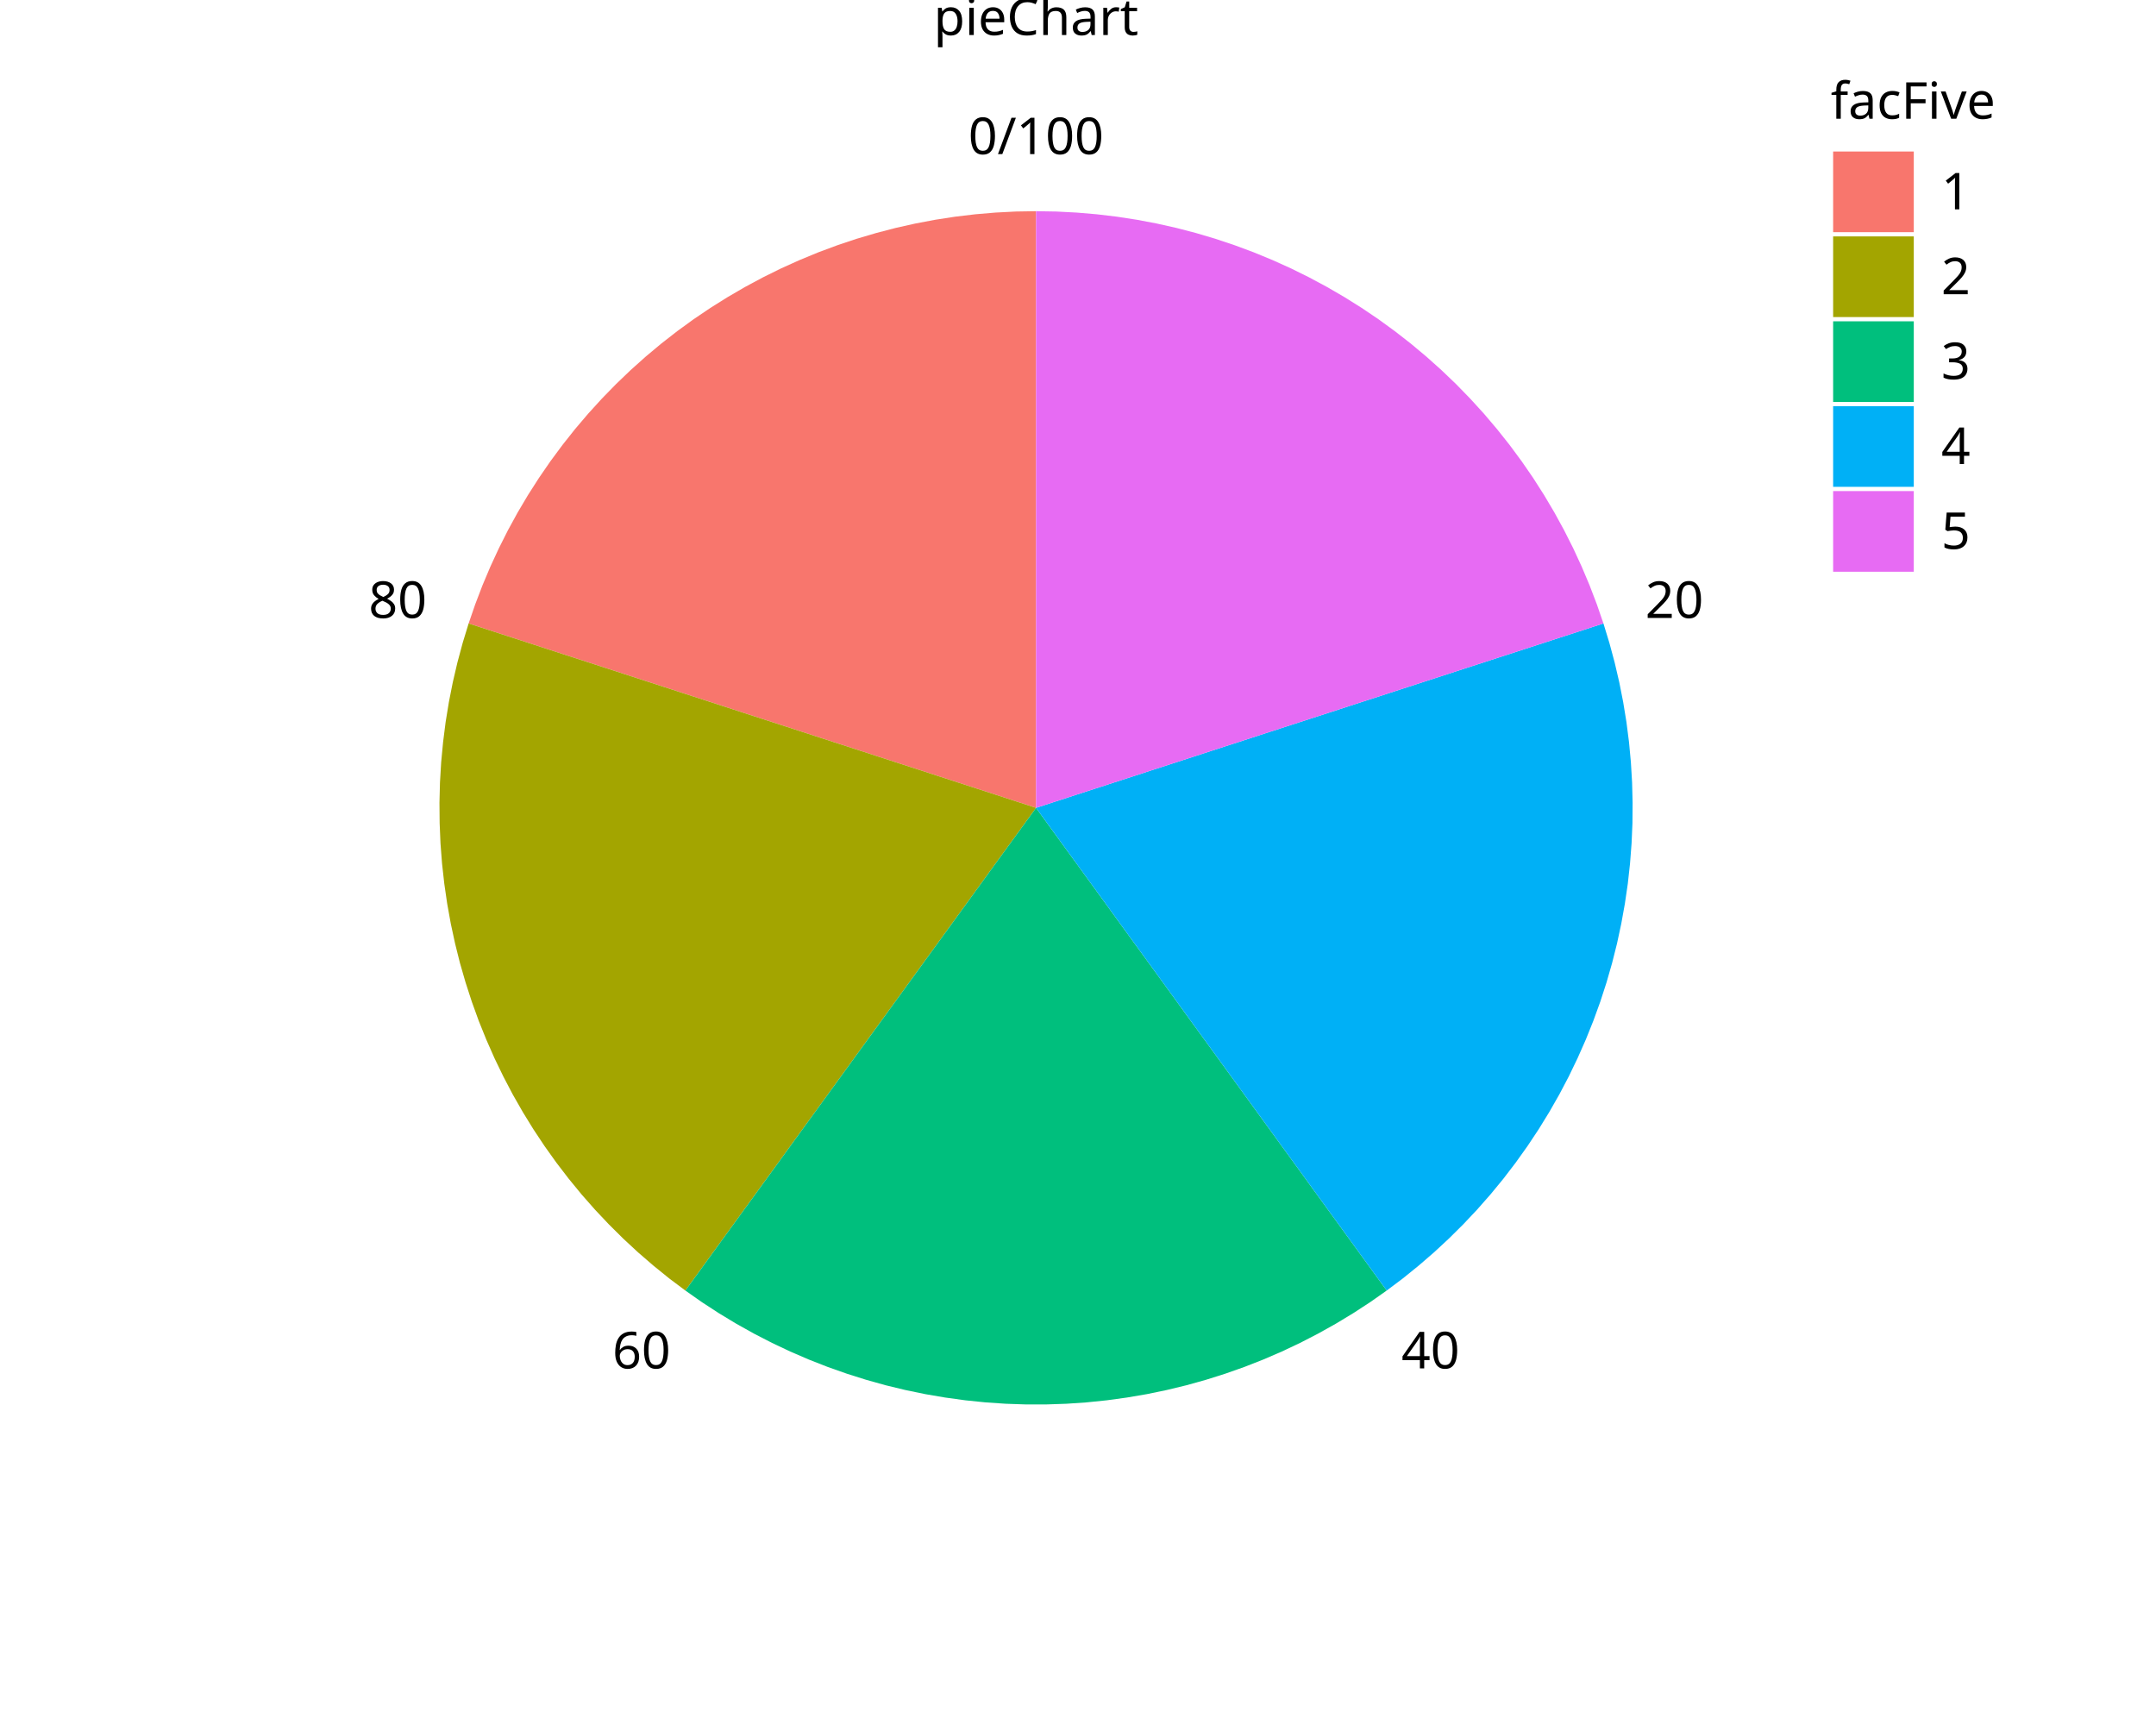
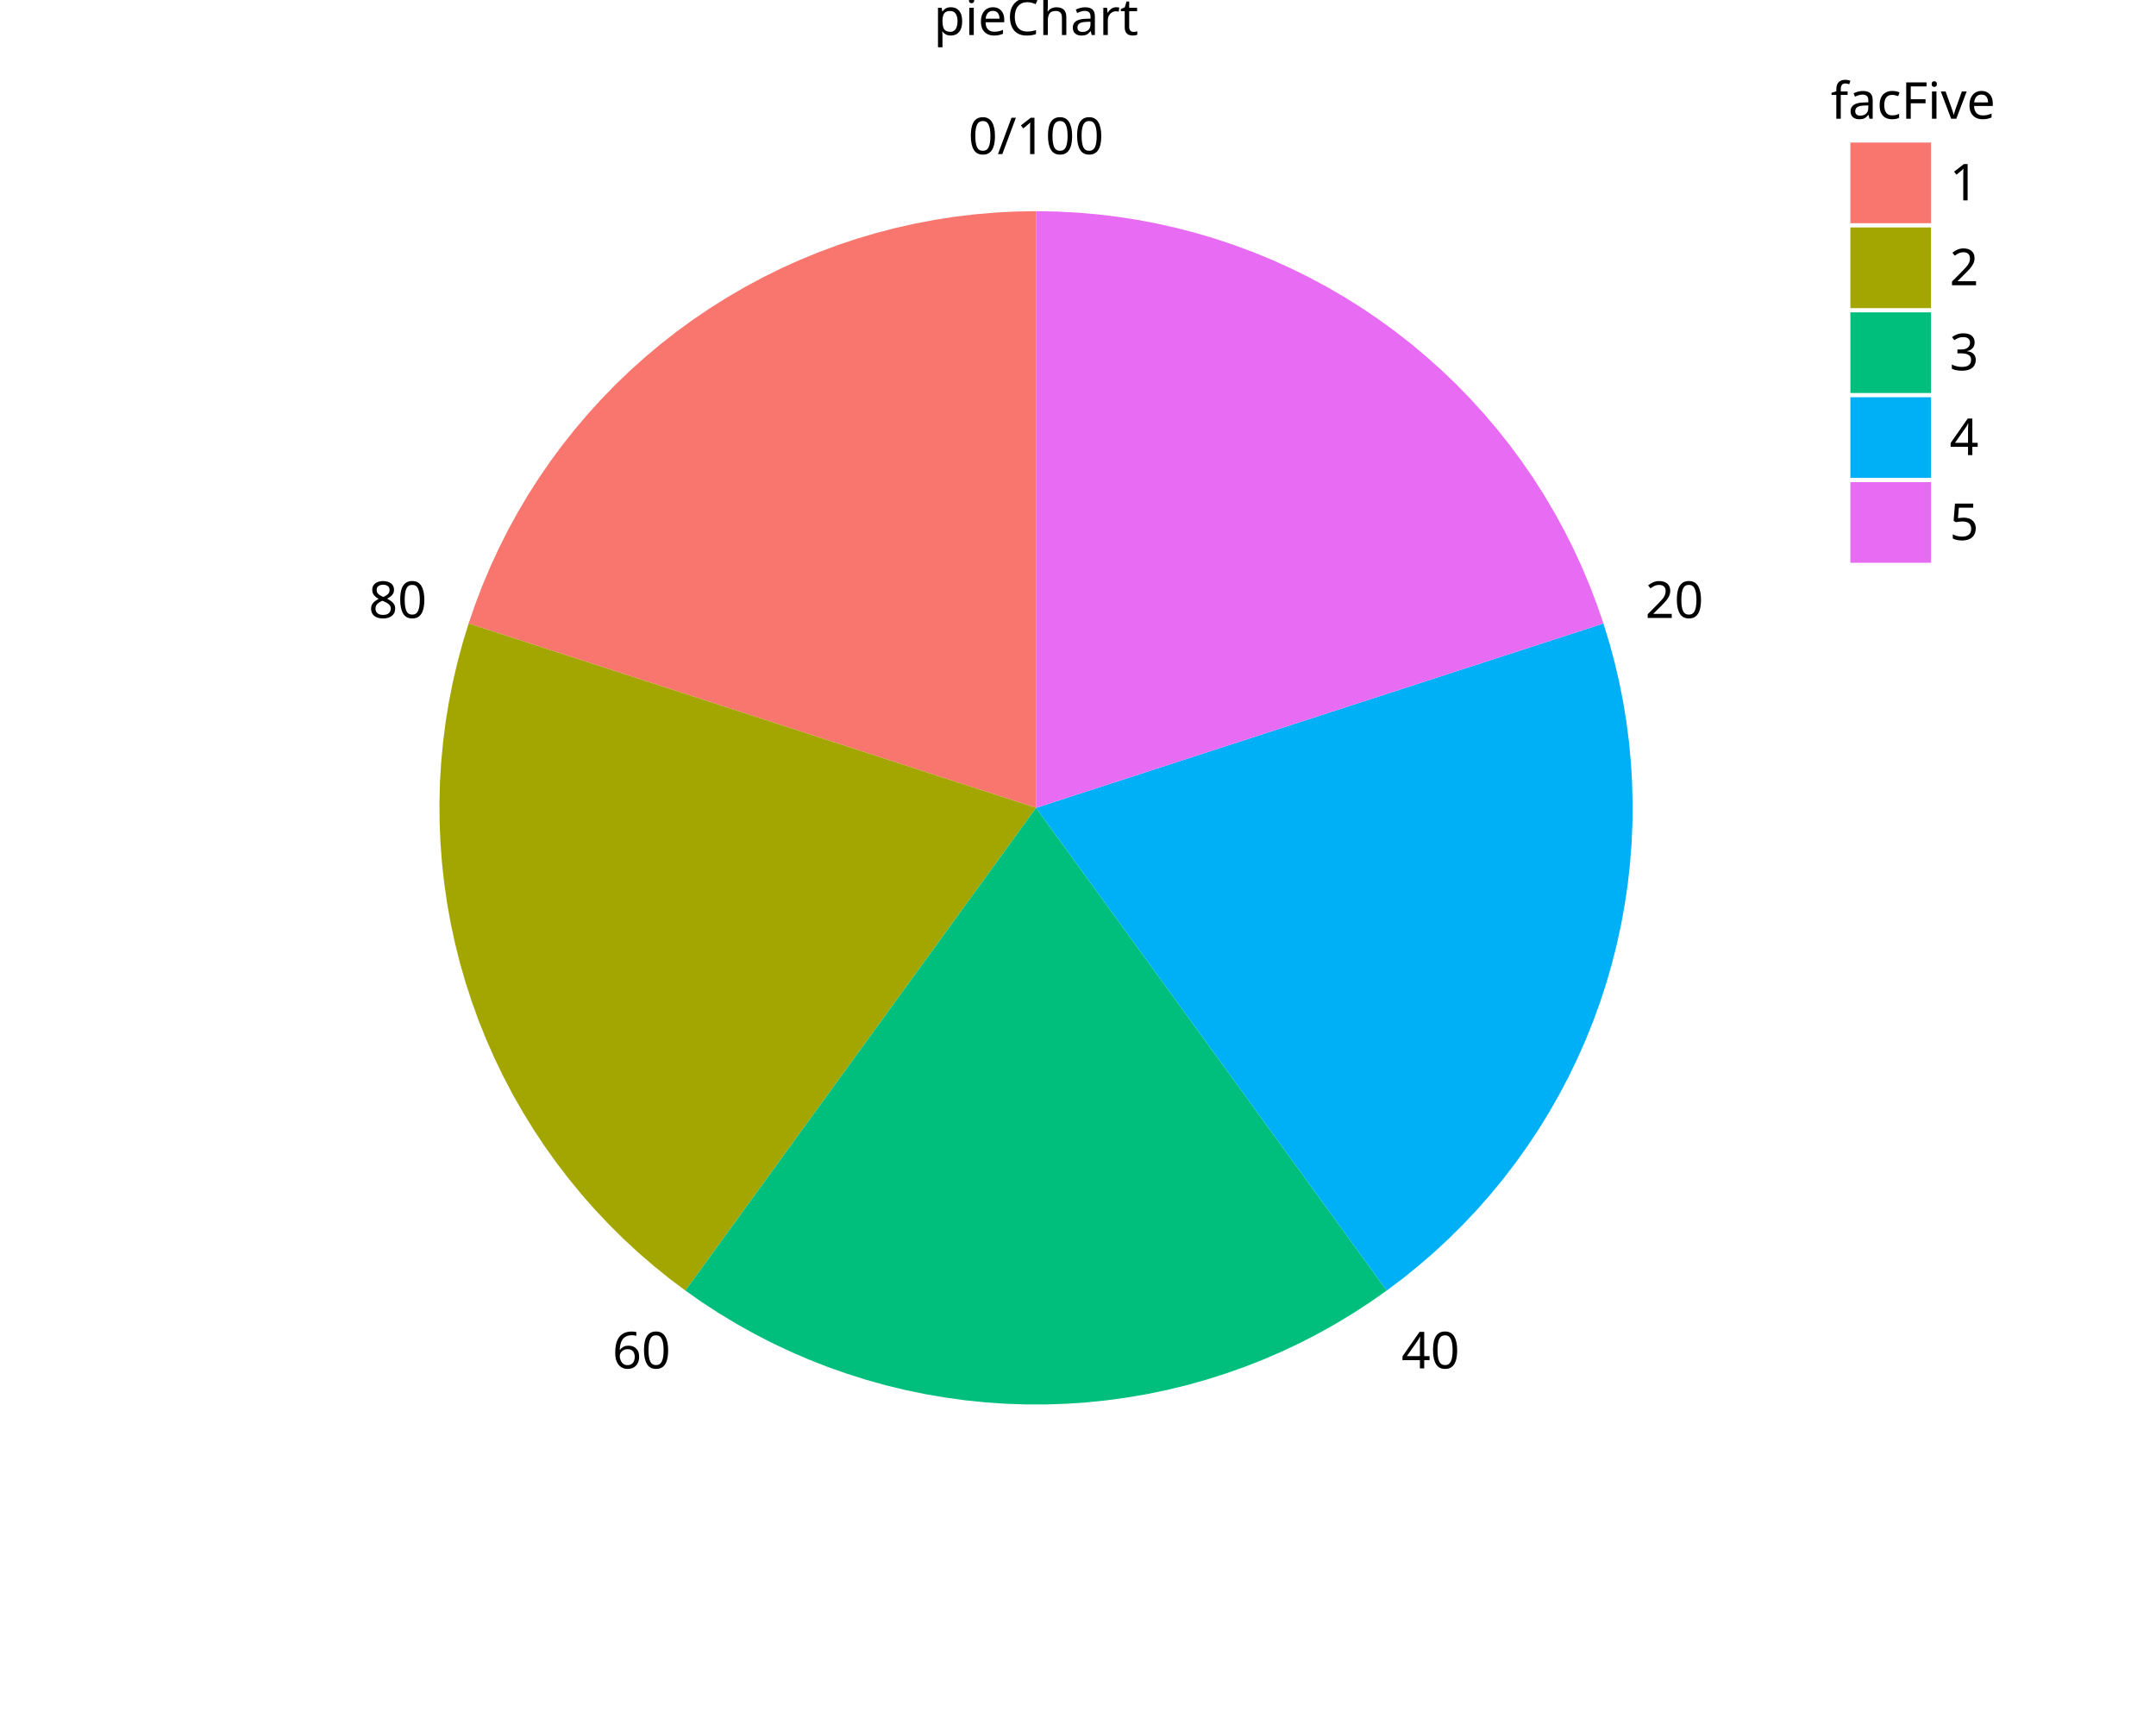
<svg xmlns="http://www.w3.org/2000/svg" class="svglite" data-engine-version="2.0" width="720.00pt" height="576.00pt" viewBox="0 0 720.00 576.00">
  <defs>
    <style type="text/css">
    .svglite line, .svglite polyline, .svglite polygon, .svglite path, .svglite rect, .svglite circle {
      fill: none;
      stroke: #000000;
      stroke-linecap: round;
      stroke-linejoin: round;
      stroke-miterlimit: 10.00;
    }
  </style>
  </defs>
  <rect width="100%" height="100%" style="stroke: none; fill: #FFFFFF;" />
  <defs>
    <clipPath id="cpMC4wMHw3MjAuMDB8MC4wMHw1NzYuMDA=">
      <rect x="0.00" y="0.00" width="720.00" height="576.00" />
    </clipPath>
  </defs>
  <g clip-path="url(#cpMC4wMHw3MjAuMDB8MC4wMHw1NzYuMDA=)">
</g>
  <defs>
    <clipPath id="cpNDguMjV8NjcxLjc1fDAuMDB8NTc2LjAw">
      <rect x="48.25" y="0.00" width="623.50" height="576.00" />
    </clipPath>
  </defs>
  <g clip-path="url(#cpNDguMjV8NjcxLjc1fDAuMDB8NTc2LjAw)">
    <rect x="48.25" y="0.00" width="623.50" height="576.00" style="stroke-width: 10.67; stroke: none;" />
  </g>
  <g clip-path="url(#cpMC4wMHw3MjAuMDB8MC4wMHw1NzYuMDA=)">
</g>
  <defs>
    <clipPath id="cpOTYuOTR8NTk1LjAzfDIwLjcxfDUxOC43OQ==">
      <rect x="96.94" y="20.71" width="498.09" height="498.09" />
    </clipPath>
  </defs>
  <g clip-path="url(#cpOTYuOTR8NTk1LjAzfDIwLjcxfDUxOC43OQ==)">
    <rect x="96.94" y="20.71" width="498.09" height="498.09" style="stroke-width: 10.67; stroke: none;" />
-     <polygon points="345.99,269.75 345.99,262.88 345.99,256.01 345.99,249.14 345.99,242.27 345.99,235.40 345.99,228.53 345.99,221.66 345.99,214.79 345.99,207.92 345.99,201.05 345.99,194.18 345.99,187.31 345.99,180.44 345.99,173.57 345.99,166.70 345.99,159.83 345.99,152.96 345.99,146.09 345.99,139.22 345.99,132.35 345.99,125.48 345.99,118.61 345.99,111.74 345.99,104.87 345.99,98.00 345.99,91.13 345.99,84.26 345.99,77.39 345.99,70.52 339.22,70.63 332.46,70.98 325.72,71.55 319.00,72.35 312.32,73.38 305.67,74.64 299.07,76.12 292.52,77.83 286.03,79.75 279.61,81.90 273.27,84.26 267.02,86.84 260.85,89.62 254.78,92.62 248.82,95.82 242.97,99.22 237.24,102.81 231.63,106.60 226.16,110.58 220.82,114.74 215.63,119.08 210.59,123.59 205.71,128.27 200.98,133.12 196.43,138.12 192.04,143.28 187.84,148.58 183.81,154.02 179.98,159.59 176.33,165.29 172.88,171.11 169.63,177.05 166.59,183.09 163.75,189.23 161.12,195.46 158.70,201.79 156.50,208.18 163.04,210.31 169.57,212.43 176.11,214.55 182.64,216.68 189.17,218.80 195.71,220.92 202.24,223.04 208.78,225.17 215.31,227.29 221.84,229.41 228.38,231.54 234.91,233.66 241.44,235.78 247.98,237.91 254.51,240.03 261.05,242.15 267.58,244.27 274.11,246.40 280.65,248.52 287.18,250.64 293.72,252.77 300.25,254.89 306.78,257.01 313.32,259.14 319.85,261.26 326.39,263.38 332.92,265.50 339.45,267.63 345.99,269.75 345.99,269.75 " style="stroke-width: 1.07; stroke: none; stroke-linecap: butt; stroke-linejoin: miter; fill: #F8766D;" />
-     <polygon points="345.99,269.75 339.45,267.63 332.92,265.50 326.39,263.38 319.85,261.26 313.32,259.14 306.78,257.01 300.25,254.89 293.72,252.77 287.18,250.64 280.65,248.52 274.11,246.40 267.58,244.27 261.05,242.15 254.51,240.03 247.98,237.91 241.44,235.78 234.91,233.66 228.38,231.54 221.84,229.41 215.31,227.29 208.78,225.17 202.24,223.04 195.71,220.92 189.17,218.80 182.64,216.68 176.11,214.55 169.57,212.43 163.04,210.31 156.50,208.18 154.52,214.65 152.76,221.19 151.22,227.78 149.91,234.41 148.82,241.09 147.97,247.80 147.33,254.54 146.93,261.29 146.76,268.06 146.82,274.83 147.10,281.59 147.62,288.33 148.37,295.06 149.34,301.75 150.54,308.41 151.97,315.03 153.61,321.59 155.49,328.09 157.58,334.53 159.88,340.89 162.41,347.16 165.14,353.35 168.09,359.45 171.23,365.44 174.58,371.31 178.13,377.08 181.87,382.71 185.80,388.22 189.92,393.59 194.21,398.82 198.68,403.90 203.32,408.82 208.13,413.59 213.09,418.19 218.21,422.61 223.47,426.87 228.88,430.93 232.92,425.38 236.96,419.82 240.99,414.26 245.03,408.70 249.07,403.14 253.11,397.59 257.15,392.03 261.19,386.47 265.22,380.91 269.26,375.35 273.30,369.80 277.34,364.24 281.38,358.68 285.41,353.12 289.45,347.56 293.49,342.01 297.53,336.45 301.57,330.89 305.61,325.33 309.64,319.77 313.68,314.22 317.72,308.66 321.76,303.10 325.80,297.54 329.83,291.98 333.87,286.42 337.91,280.87 341.95,275.31 345.99,269.75 345.99,269.75 " style="stroke-width: 1.07; stroke: none; stroke-linecap: butt; stroke-linejoin: miter; fill: #A3A500;" />
-     <polygon points="345.99,269.75 341.95,275.31 337.91,280.87 333.87,286.42 329.83,291.98 325.80,297.54 321.76,303.10 317.72,308.66 313.68,314.22 309.64,319.77 305.61,325.33 301.57,330.89 297.53,336.45 293.49,342.01 289.45,347.56 285.41,353.12 281.38,358.68 277.34,364.24 273.30,369.80 269.26,375.35 265.22,380.91 261.19,386.47 257.15,392.03 253.11,397.59 249.07,403.14 245.03,408.70 240.99,414.26 236.96,419.82 232.92,425.38 228.88,430.93 234.42,434.82 240.09,438.51 245.88,442.01 251.79,445.31 257.80,448.41 263.92,451.30 270.13,453.98 276.43,456.45 282.81,458.70 289.27,460.74 295.78,462.56 302.36,464.15 308.99,465.52 315.66,466.66 322.36,467.58 329.09,468.27 335.84,468.73 342.60,468.96 349.37,468.96 356.13,468.73 362.88,468.27 369.61,467.58 376.32,466.66 382.99,465.52 389.61,464.15 396.19,462.56 402.71,460.74 409.16,458.70 415.54,456.45 421.84,453.98 428.05,451.30 434.17,448.41 440.18,445.31 446.09,442.01 451.88,438.51 457.55,434.82 463.09,430.93 459.06,425.38 455.02,419.82 450.98,414.26 446.94,408.70 442.90,403.14 438.86,397.59 434.83,392.03 430.79,386.47 426.75,380.91 422.71,375.35 418.67,369.80 414.64,364.24 410.60,358.68 406.56,353.12 402.52,347.56 398.48,342.01 394.44,336.45 390.41,330.89 386.37,325.33 382.33,319.77 378.29,314.22 374.25,308.66 370.22,303.10 366.18,297.54 362.14,291.98 358.10,286.42 354.06,280.87 350.02,275.31 345.99,269.75 345.99,269.75 " style="stroke-width: 1.07; stroke: none; stroke-linecap: butt; stroke-linejoin: miter; fill: #00BF7D;" />
-     <polygon points="345.99,269.75 350.02,275.31 354.06,280.87 358.10,286.42 362.14,291.98 366.18,297.54 370.22,303.10 374.25,308.66 378.29,314.22 382.33,319.77 386.37,325.33 390.41,330.89 394.44,336.45 398.48,342.01 402.52,347.56 406.56,353.12 410.60,358.68 414.64,364.24 418.67,369.80 422.71,375.35 426.75,380.91 430.79,386.47 434.83,392.03 438.86,397.59 442.90,403.14 446.94,408.70 450.98,414.26 455.02,419.82 459.06,425.38 463.09,430.93 468.50,426.87 473.76,422.61 478.88,418.19 483.84,413.59 488.65,408.82 493.29,403.90 497.76,398.82 502.06,393.59 506.17,388.22 510.10,382.71 513.84,377.08 517.39,371.31 520.74,365.44 523.89,359.45 526.83,353.35 529.57,347.16 532.09,340.89 534.40,334.53 536.49,328.09 538.36,321.59 540.01,315.03 541.43,308.41 542.63,301.75 543.61,295.06 544.35,288.33 544.87,281.59 545.16,274.83 545.21,268.06 545.04,261.29 544.64,254.54 544.01,247.80 543.15,241.09 542.06,234.41 540.75,227.78 539.21,221.19 537.45,214.65 535.47,208.18 528.94,210.31 522.40,212.43 515.87,214.55 509.33,216.68 502.80,218.80 496.27,220.92 489.73,223.04 483.20,225.17 476.66,227.29 470.13,229.41 463.60,231.54 457.06,233.66 450.53,235.78 444.00,237.91 437.46,240.03 430.93,242.15 424.39,244.27 417.86,246.40 411.33,248.52 404.79,250.64 398.26,252.77 391.72,254.89 385.19,257.01 378.66,259.14 372.12,261.26 365.59,263.38 359.05,265.50 352.52,267.63 345.99,269.75 345.99,269.75 " style="stroke-width: 1.07; stroke: none; stroke-linecap: butt; stroke-linejoin: miter; fill: #00B0F6;" />
-     <polygon points="345.99,269.75 352.52,267.63 359.05,265.50 365.59,263.38 372.12,261.26 378.66,259.14 385.19,257.01 391.72,254.89 398.26,252.77 404.79,250.64 411.33,248.52 417.86,246.40 424.39,244.27 430.93,242.15 437.46,240.03 444.00,237.91 450.53,235.78 457.06,233.66 463.60,231.54 470.13,229.41 476.66,227.29 483.20,225.17 489.73,223.04 496.27,220.92 502.80,218.80 509.33,216.68 515.87,214.55 522.40,212.43 528.94,210.31 535.47,208.18 533.27,201.79 530.85,195.46 528.22,189.23 525.39,183.09 522.34,177.05 519.09,171.11 515.64,165.29 512.00,159.59 508.16,154.02 504.14,148.58 499.93,143.28 495.55,138.12 490.99,133.12 486.27,128.27 481.38,123.59 476.34,119.08 471.15,114.74 465.81,110.58 460.34,106.60 454.73,102.81 449.00,99.22 443.15,95.82 437.19,92.62 431.12,89.62 424.96,86.84 418.70,84.26 412.36,81.90 405.94,79.75 399.46,77.83 392.91,76.12 386.31,74.64 379.66,73.38 372.97,72.35 366.25,71.55 359.51,70.98 352.75,70.63 345.99,70.52 345.99,77.39 345.99,84.26 345.99,91.13 345.99,98.00 345.99,104.87 345.99,111.74 345.99,118.61 345.99,125.48 345.99,132.35 345.99,139.22 345.99,146.09 345.99,152.96 345.99,159.83 345.99,166.70 345.99,173.57 345.99,180.44 345.99,187.31 345.99,194.18 345.99,201.05 345.99,207.92 345.99,214.79 345.99,221.66 345.99,228.53 345.99,235.40 345.99,242.27 345.99,249.14 345.99,256.01 345.99,262.88 345.99,269.75 345.99,269.75 " style="stroke-width: 1.07; stroke: none; stroke-linecap: butt; stroke-linejoin: miter; fill: #E76BF3;" />
+     <polygon points="345.99,269.75 345.99,262.88 345.99,256.01 345.99,249.14 345.99,242.27 345.99,235.40 345.99,228.53 345.99,221.66 345.99,214.79 345.99,207.92 345.99,201.05 345.99,194.18 345.99,187.31 345.99,180.44 345.99,173.57 345.99,166.70 345.99,159.83 345.99,152.96 345.99,146.09 345.99,139.22 345.99,132.35 345.99,125.48 345.99,118.61 345.99,111.74 345.99,104.87 345.99,98.00 345.99,91.13 345.99,84.26 345.99,77.39 345.99,70.52 339.22,70.63 332.46,70.98 325.72,71.55 319.00,72.35 312.32,73.38 305.67,74.64 299.07,76.12 292.52,77.83 286.03,79.75 279.61,81.90 273.27,84.26 267.02,86.84 260.85,89.62 254.78,92.62 248.82,95.82 242.97,99.22 237.24,102.81 231.63,106.60 226.16,110.58 220.82,114.74 215.63,119.08 210.59,123.59 205.71,128.27 200.98,133.12 196.43,138.12 192.04,143.28 187.84,148.58 183.81,154.02 179.98,159.59 176.33,165.29 172.88,171.11 169.63,177.05 166.59,183.09 163.75,189.23 161.12,195.46 158.70,201.79 156.50,208.18 163.04,210.31 169.57,212.43 176.11,214.55 182.64,216.68 189.17,218.80 195.71,220.92 202.24,223.04 208.78,225.17 215.31,227.29 221.84,229.41 228.38,231.54 234.91,233.66 241.44,235.78 247.98,237.91 254.51,240.03 261.05,242.15 267.58,244.27 274.11,246.40 280.65,248.52 287.18,250.64 293.72,252.77 300.25,254.89 306.78,257.01 313.32,259.14 319.85,261.26 326.39,263.38 332.92,265.50 339.45,267.63 345.99,269.75 " style="stroke-width: 1.07; stroke: none; stroke-linecap: butt; stroke-linejoin: miter; fill: #F8766D;" />
+     <polygon points="345.99,269.75 339.45,267.63 332.92,265.50 326.39,263.38 319.85,261.26 313.32,259.14 306.78,257.01 300.25,254.89 293.72,252.77 287.18,250.64 280.65,248.52 274.11,246.40 267.58,244.27 261.05,242.15 254.51,240.03 247.98,237.91 241.44,235.78 234.91,233.66 228.38,231.54 221.84,229.41 215.31,227.29 208.78,225.17 202.24,223.04 195.71,220.92 189.17,218.80 182.64,216.68 176.11,214.55 169.57,212.43 163.04,210.31 156.50,208.18 154.52,214.65 152.76,221.19 151.22,227.78 149.91,234.41 148.82,241.09 147.97,247.80 147.33,254.54 146.93,261.29 146.76,268.06 146.82,274.83 147.10,281.59 147.62,288.33 148.37,295.06 149.34,301.75 150.54,308.41 151.97,315.03 153.61,321.59 155.49,328.09 157.58,334.53 159.88,340.89 162.41,347.16 165.14,353.35 168.09,359.45 171.23,365.44 174.58,371.31 178.13,377.08 181.87,382.71 185.80,388.22 189.92,393.59 194.21,398.82 198.68,403.90 203.32,408.82 208.13,413.59 213.09,418.19 218.21,422.61 223.47,426.87 228.88,430.93 232.92,425.38 236.96,419.82 240.99,414.26 245.03,408.70 249.07,403.14 253.11,397.59 257.15,392.03 261.19,386.47 265.22,380.91 269.26,375.35 273.30,369.80 277.34,364.24 281.38,358.68 285.41,353.12 289.45,347.56 293.49,342.01 297.53,336.45 301.57,330.89 305.61,325.33 309.64,319.77 313.68,314.22 317.72,308.66 321.76,303.10 325.80,297.54 329.83,291.98 333.87,286.42 337.91,280.87 341.95,275.31 345.99,269.75 " style="stroke-width: 1.07; stroke: none; stroke-linecap: butt; stroke-linejoin: miter; fill: #A3A500;" />
+     <polygon points="345.99,269.75 341.95,275.31 337.91,280.87 333.87,286.42 329.83,291.98 325.80,297.54 321.76,303.10 317.72,308.66 313.68,314.22 309.64,319.77 305.61,325.33 301.57,330.89 297.53,336.45 293.49,342.01 289.45,347.56 285.41,353.12 281.38,358.68 277.34,364.24 273.30,369.80 269.26,375.35 265.22,380.91 261.19,386.47 257.15,392.03 253.11,397.59 249.07,403.14 245.03,408.70 240.99,414.26 236.96,419.82 232.92,425.38 228.88,430.93 234.42,434.82 240.09,438.51 245.88,442.01 251.79,445.31 257.80,448.41 263.92,451.30 270.13,453.98 276.43,456.45 282.81,458.70 289.27,460.74 295.78,462.56 302.36,464.15 308.99,465.52 315.66,466.66 322.36,467.58 329.09,468.27 335.84,468.73 342.60,468.96 349.37,468.96 356.13,468.73 362.88,468.27 369.61,467.58 376.32,466.66 382.99,465.52 389.61,464.15 396.19,462.56 402.71,460.74 409.16,458.70 415.54,456.45 421.84,453.98 428.05,451.30 434.17,448.41 440.18,445.31 446.09,442.01 451.88,438.51 457.55,434.82 463.09,430.93 459.06,425.38 455.02,419.82 450.98,414.26 446.94,408.70 442.90,403.14 438.86,397.59 434.83,392.03 430.79,386.47 426.75,380.91 422.71,375.35 418.67,369.80 414.64,364.24 410.60,358.68 406.56,353.12 402.52,347.56 398.48,342.01 394.44,336.45 390.41,330.89 386.37,325.33 382.33,319.77 378.29,314.22 374.25,308.66 370.22,303.10 366.18,297.54 362.14,291.98 358.10,286.42 354.06,280.87 350.02,275.31 345.99,269.75 " style="stroke-width: 1.07; stroke: none; stroke-linecap: butt; stroke-linejoin: miter; fill: #00BF7D;" />
+     <polygon points="345.99,269.75 350.02,275.31 354.06,280.87 358.10,286.42 362.14,291.98 366.18,297.54 370.22,303.10 374.25,308.66 378.29,314.22 382.33,319.77 386.37,325.33 390.41,330.89 394.44,336.45 398.48,342.01 402.52,347.56 406.56,353.12 410.60,358.68 414.64,364.24 418.67,369.80 422.71,375.35 426.75,380.91 430.79,386.47 434.83,392.03 438.86,397.59 442.90,403.14 446.94,408.70 450.98,414.26 455.02,419.82 459.06,425.38 463.09,430.93 468.50,426.87 473.76,422.61 478.88,418.19 483.84,413.59 488.65,408.82 493.29,403.90 497.76,398.82 502.06,393.59 506.17,388.22 510.10,382.71 513.84,377.08 517.39,371.31 520.74,365.44 523.89,359.45 526.83,353.35 529.57,347.16 532.09,340.89 534.40,334.53 536.49,328.09 538.36,321.59 540.01,315.03 541.43,308.41 542.63,301.75 543.61,295.06 544.35,288.33 544.87,281.59 545.16,274.83 545.21,268.06 545.04,261.29 544.64,254.54 544.01,247.80 543.15,241.09 542.06,234.41 540.75,227.78 539.21,221.19 537.45,214.65 535.47,208.18 528.94,210.31 522.40,212.43 515.87,214.55 509.33,216.68 502.80,218.80 496.27,220.92 489.73,223.04 483.20,225.17 476.66,227.29 470.13,229.41 463.60,231.54 457.06,233.66 450.53,235.78 444.00,237.91 437.46,240.03 430.93,242.15 424.39,244.27 417.86,246.40 411.33,248.52 404.79,250.64 398.26,252.77 391.72,254.89 385.19,257.01 378.66,259.14 372.12,261.26 365.59,263.38 359.05,265.50 352.52,267.63 345.99,269.75 " style="stroke-width: 1.07; stroke: none; stroke-linecap: butt; stroke-linejoin: miter; fill: #00B0F6;" />
+     <polygon points="345.99,269.75 352.52,267.63 359.05,265.50 365.59,263.38 372.12,261.26 378.66,259.14 385.19,257.01 391.72,254.89 398.26,252.77 404.79,250.64 411.33,248.52 417.86,246.40 424.39,244.27 430.93,242.15 437.46,240.03 444.00,237.91 450.53,235.78 457.06,233.66 463.60,231.54 470.13,229.41 476.66,227.29 483.20,225.17 489.73,223.04 496.27,220.92 502.80,218.80 509.33,216.68 515.87,214.55 522.40,212.43 528.94,210.31 535.47,208.18 533.27,201.79 530.85,195.46 528.22,189.23 525.39,183.09 522.34,177.05 519.09,171.11 515.64,165.29 512.00,159.59 508.16,154.02 504.14,148.58 499.93,143.28 495.55,138.12 490.99,133.12 486.27,128.27 481.38,123.59 476.34,119.08 471.15,114.74 465.81,110.58 460.34,106.60 454.73,102.81 449.00,99.22 443.15,95.82 437.19,92.62 431.12,89.62 424.96,86.84 418.70,84.26 412.36,81.90 405.94,79.75 399.46,77.83 392.91,76.12 386.31,74.64 379.66,73.38 372.97,72.35 366.25,71.55 359.51,70.98 352.75,70.63 345.99,70.52 345.99,77.39 345.99,84.26 345.99,91.13 345.99,98.00 345.99,104.87 345.99,111.74 345.99,118.61 345.99,125.48 345.99,132.35 345.99,139.22 345.99,146.09 345.99,152.96 345.99,159.83 345.99,166.70 345.99,173.57 345.99,180.44 345.99,187.31 345.99,194.18 345.99,201.05 345.99,207.92 345.99,214.79 345.99,221.66 345.99,228.53 345.99,235.40 345.99,242.27 345.99,249.14 345.99,256.01 345.99,262.88 345.99,269.75 " style="stroke-width: 1.07; stroke: none; stroke-linecap: butt; stroke-linejoin: miter; fill: #E76BF3;" />
    <text x="559.16" y="206.34" text-anchor="middle" style="font-size: 17.00px; font-family: sans;" textLength="18.91px" lengthAdjust="spacingAndGlyphs">20</text>
    <text x="477.73" y="456.93" text-anchor="middle" style="font-size: 17.00px; font-family: sans;" textLength="18.91px" lengthAdjust="spacingAndGlyphs">40</text>
    <text x="214.24" y="456.93" text-anchor="middle" style="font-size: 17.00px; font-family: sans;" textLength="18.91px" lengthAdjust="spacingAndGlyphs">60</text>
    <text x="132.82" y="206.34" text-anchor="middle" style="font-size: 17.00px; font-family: sans;" textLength="18.91px" lengthAdjust="spacingAndGlyphs">80</text>
    <text x="345.99" y="51.46" text-anchor="middle" style="font-size: 17.00px; font-family: sans;" textLength="42.54px" lengthAdjust="spacingAndGlyphs">0/100</text>
    <rect x="96.94" y="20.71" width="498.09" height="498.09" style="stroke-width: 0.00; stroke: none;" />
  </g>
  <g clip-path="url(#cpMC4wMHw3MjAuMDB8MC4wMHw1NzYuMDA=)">
    <polyline points="96.94,518.79 96.94,20.71 " style="stroke-width: 0.00; stroke: none; stroke-linecap: butt;" />
    <polyline points="96.94,518.79 595.03,518.79 " style="stroke-width: 0.00; stroke: none; stroke-linecap: butt;" />
-     <rect x="605.99" y="20.71" width="65.76" height="176.39" style="stroke-width: 0.75; stroke: none;" />
-     <rect x="605.99" y="20.71" width="65.76" height="176.39" style="stroke-width: 10.67; stroke: none;" />
+     <rect x="605.99" y="20.71" width="65.76" height="173.40" style="stroke-width: 0.75; stroke: none;" />
+     <rect x="605.99" y="20.71" width="65.76" height="173.40" style="stroke-width: 10.67; stroke: none;" />
    <text x="638.87" y="39.65" text-anchor="middle" style="font-size: 17.00px; font-family: sans;" textLength="54.80px" lengthAdjust="spacingAndGlyphs">facFive</text>
-     <rect x="611.47" y="49.88" width="28.35" height="28.35" style="stroke-width: 10.67; stroke: none;" />
-     <rect x="612.18" y="50.59" width="26.93" height="26.93" style="stroke-width: 1.07; stroke: none; stroke-linecap: butt; stroke-linejoin: miter; fill: #F8766D;" />
-     <rect x="611.47" y="78.23" width="28.35" height="28.35" style="stroke-width: 10.67; stroke: none;" />
-     <rect x="612.18" y="78.94" width="26.93" height="26.93" style="stroke-width: 1.07; stroke: none; stroke-linecap: butt; stroke-linejoin: miter; fill: #A3A500;" />
-     <rect x="611.47" y="106.58" width="28.35" height="28.35" style="stroke-width: 10.67; stroke: none;" />
-     <rect x="612.18" y="107.29" width="26.93" height="26.93" style="stroke-width: 1.07; stroke: none; stroke-linecap: butt; stroke-linejoin: miter; fill: #00BF7D;" />
-     <rect x="611.47" y="134.92" width="28.35" height="28.35" style="stroke-width: 10.67; stroke: none;" />
-     <rect x="612.18" y="135.63" width="26.93" height="26.93" style="stroke-width: 1.07; stroke: none; stroke-linecap: butt; stroke-linejoin: miter; fill: #00B0F6;" />
-     <rect x="611.47" y="163.27" width="28.35" height="28.35" style="stroke-width: 10.67; stroke: none;" />
-     <rect x="612.18" y="163.98" width="26.93" height="26.93" style="stroke-width: 1.07; stroke: none; stroke-linecap: butt; stroke-linejoin: miter; fill: #E76BF3;" />
-     <text x="648.28" y="69.91" style="font-size: 17.00px; font-family: sans;" textLength="9.46px" lengthAdjust="spacingAndGlyphs">1</text>
-     <text x="648.28" y="98.25" style="font-size: 17.00px; font-family: sans;" textLength="9.46px" lengthAdjust="spacingAndGlyphs">2</text>
-     <text x="648.28" y="126.60" style="font-size: 17.00px; font-family: sans;" textLength="9.46px" lengthAdjust="spacingAndGlyphs">3</text>
-     <text x="648.28" y="154.95" style="font-size: 17.00px; font-family: sans;" textLength="9.46px" lengthAdjust="spacingAndGlyphs">4</text>
-     <text x="648.28" y="183.29" style="font-size: 17.00px; font-family: sans;" textLength="9.46px" lengthAdjust="spacingAndGlyphs">5</text>
+     <rect x="617.23" y="46.90" width="28.35" height="28.35" style="stroke-width: 10.67; stroke: none;" />
+     <rect x="617.94" y="47.60" width="26.93" height="26.93" style="stroke-width: 1.07; stroke: none; stroke-linecap: butt; stroke-linejoin: miter; fill: #F8766D;" />
+     <rect x="617.23" y="75.24" width="28.35" height="28.35" style="stroke-width: 10.67; stroke: none;" />
+     <rect x="617.94" y="75.95" width="26.93" height="26.93" style="stroke-width: 1.07; stroke: none; stroke-linecap: butt; stroke-linejoin: miter; fill: #A3A500;" />
+     <rect x="617.23" y="103.59" width="28.35" height="28.35" style="stroke-width: 10.67; stroke: none;" />
+     <rect x="617.94" y="104.30" width="26.93" height="26.93" style="stroke-width: 1.07; stroke: none; stroke-linecap: butt; stroke-linejoin: miter; fill: #00BF7D;" />
+     <rect x="617.23" y="131.93" width="28.35" height="28.35" style="stroke-width: 10.67; stroke: none;" />
+     <rect x="617.94" y="132.64" width="26.93" height="26.93" style="stroke-width: 1.07; stroke: none; stroke-linecap: butt; stroke-linejoin: miter; fill: #00B0F6;" />
+     <rect x="617.23" y="160.28" width="28.35" height="28.35" style="stroke-width: 10.67; stroke: none;" />
+     <rect x="617.94" y="160.99" width="26.93" height="26.93" style="stroke-width: 1.07; stroke: none; stroke-linecap: butt; stroke-linejoin: miter; fill: #E76BF3;" />
+     <text x="651.06" y="66.92" style="font-size: 17.00px; font-family: sans;" textLength="9.46px" lengthAdjust="spacingAndGlyphs">1</text>
+     <text x="651.06" y="95.26" style="font-size: 17.00px; font-family: sans;" textLength="9.46px" lengthAdjust="spacingAndGlyphs">2</text>
+     <text x="651.06" y="123.61" style="font-size: 17.00px; font-family: sans;" textLength="9.46px" lengthAdjust="spacingAndGlyphs">3</text>
+     <text x="651.06" y="151.96" style="font-size: 17.00px; font-family: sans;" textLength="9.46px" lengthAdjust="spacingAndGlyphs">4</text>
+     <text x="651.06" y="180.30" style="font-size: 17.00px; font-family: sans;" textLength="9.46px" lengthAdjust="spacingAndGlyphs">5</text>
    <text x="345.99" y="11.70" text-anchor="middle" style="font-size: 17.00px; font-family: sans;" textLength="64.26px" lengthAdjust="spacingAndGlyphs">pieChart</text>
  </g>
</svg>
